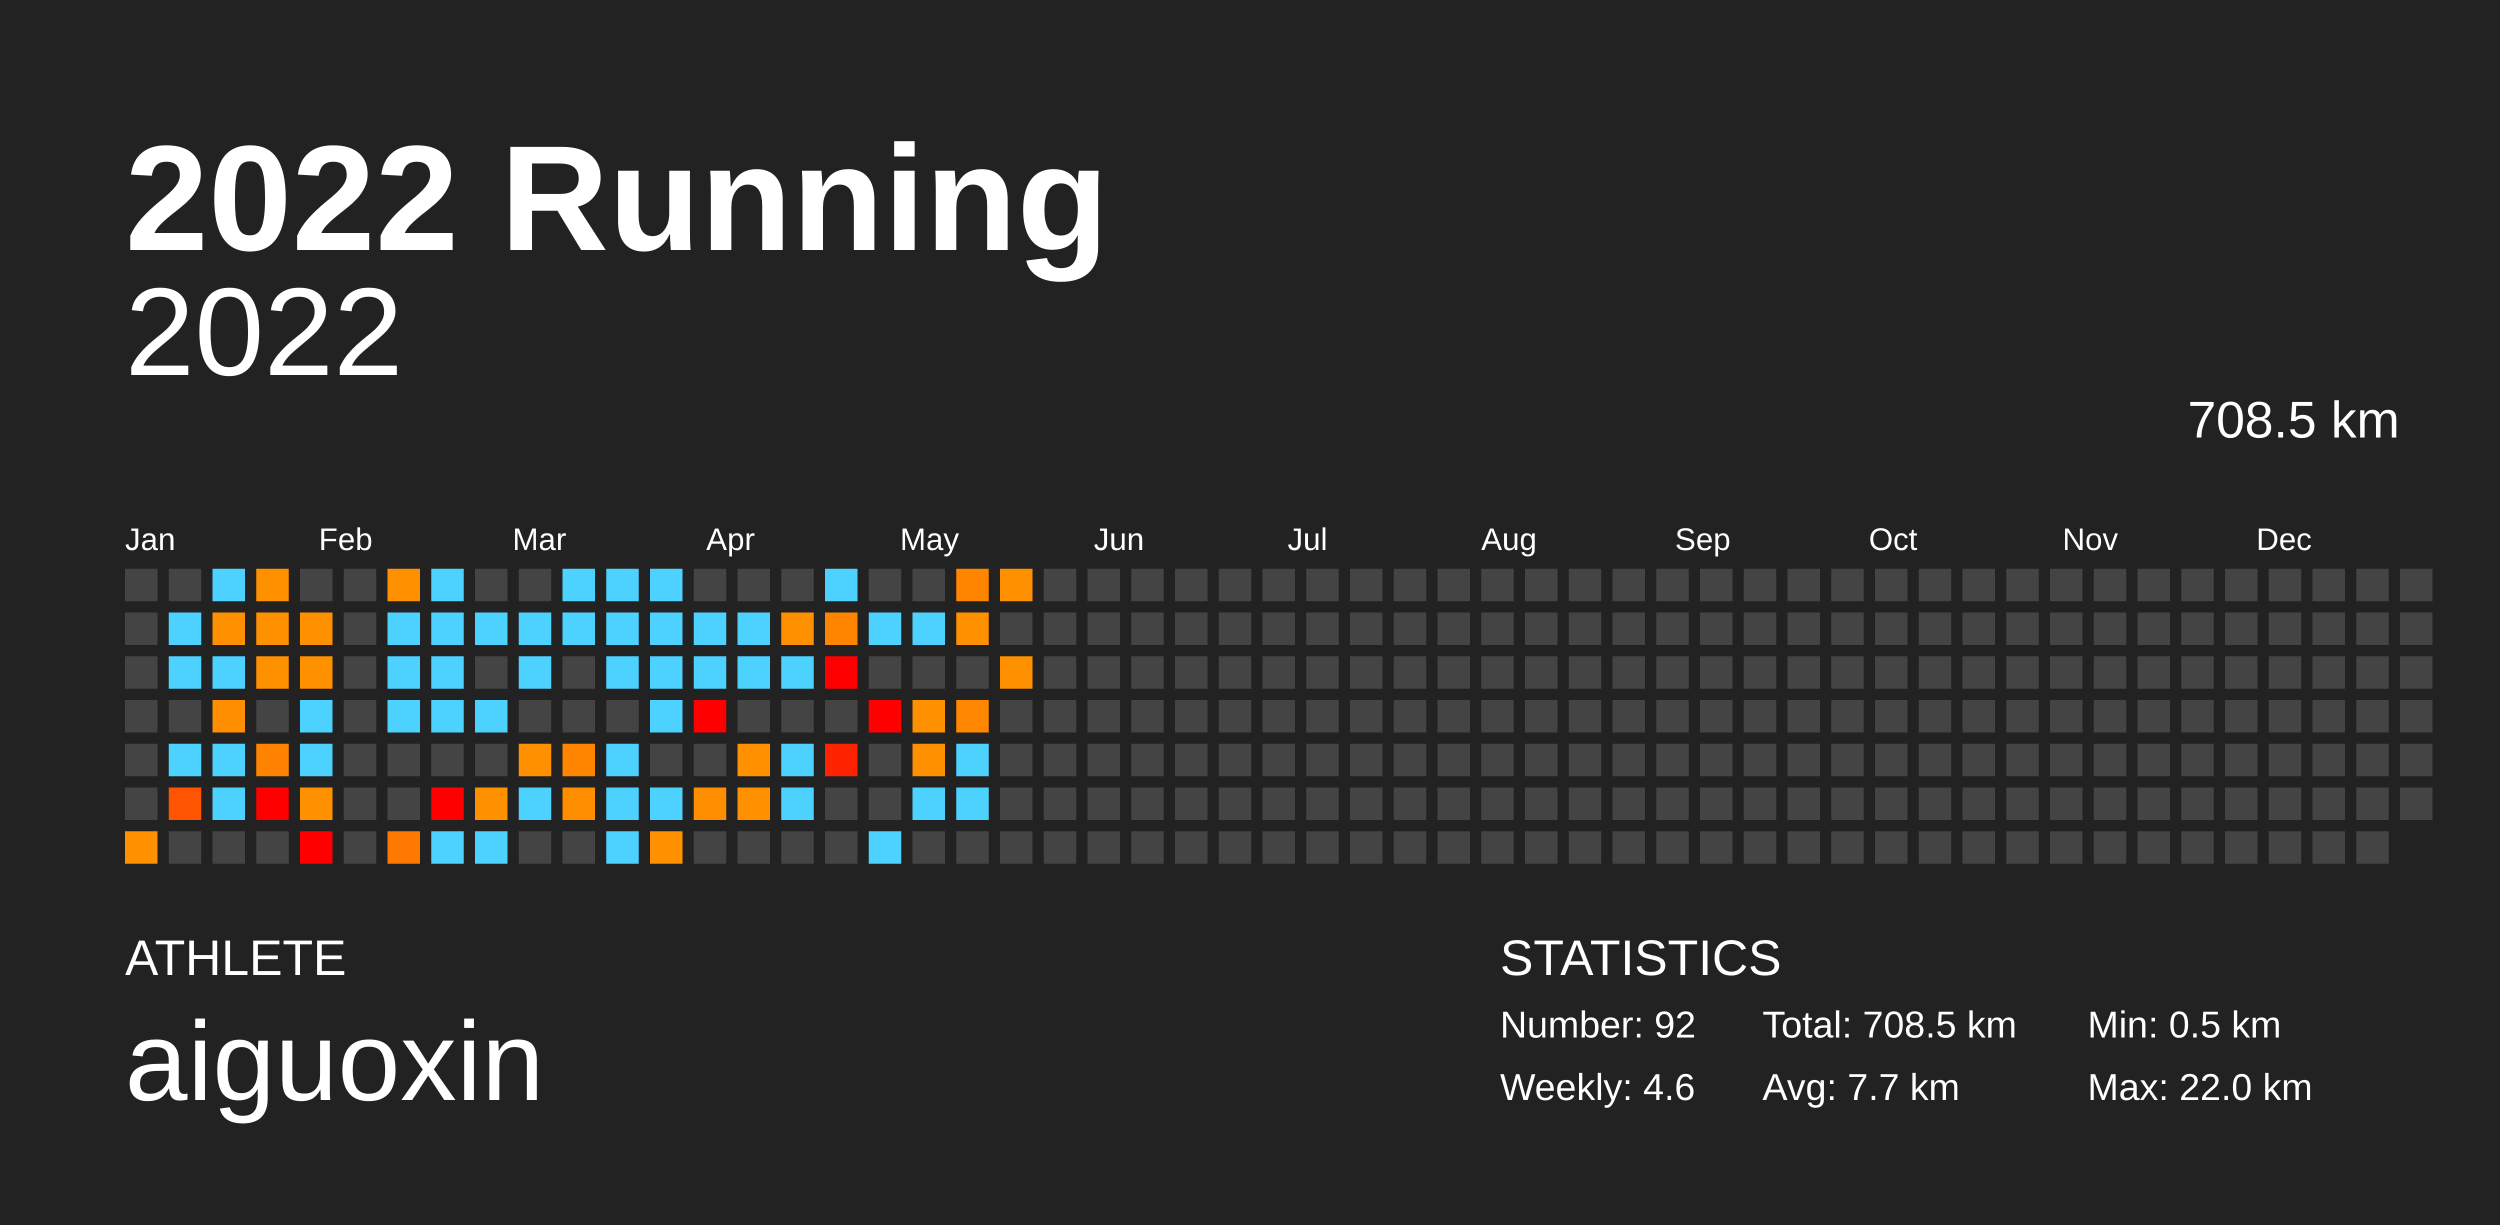
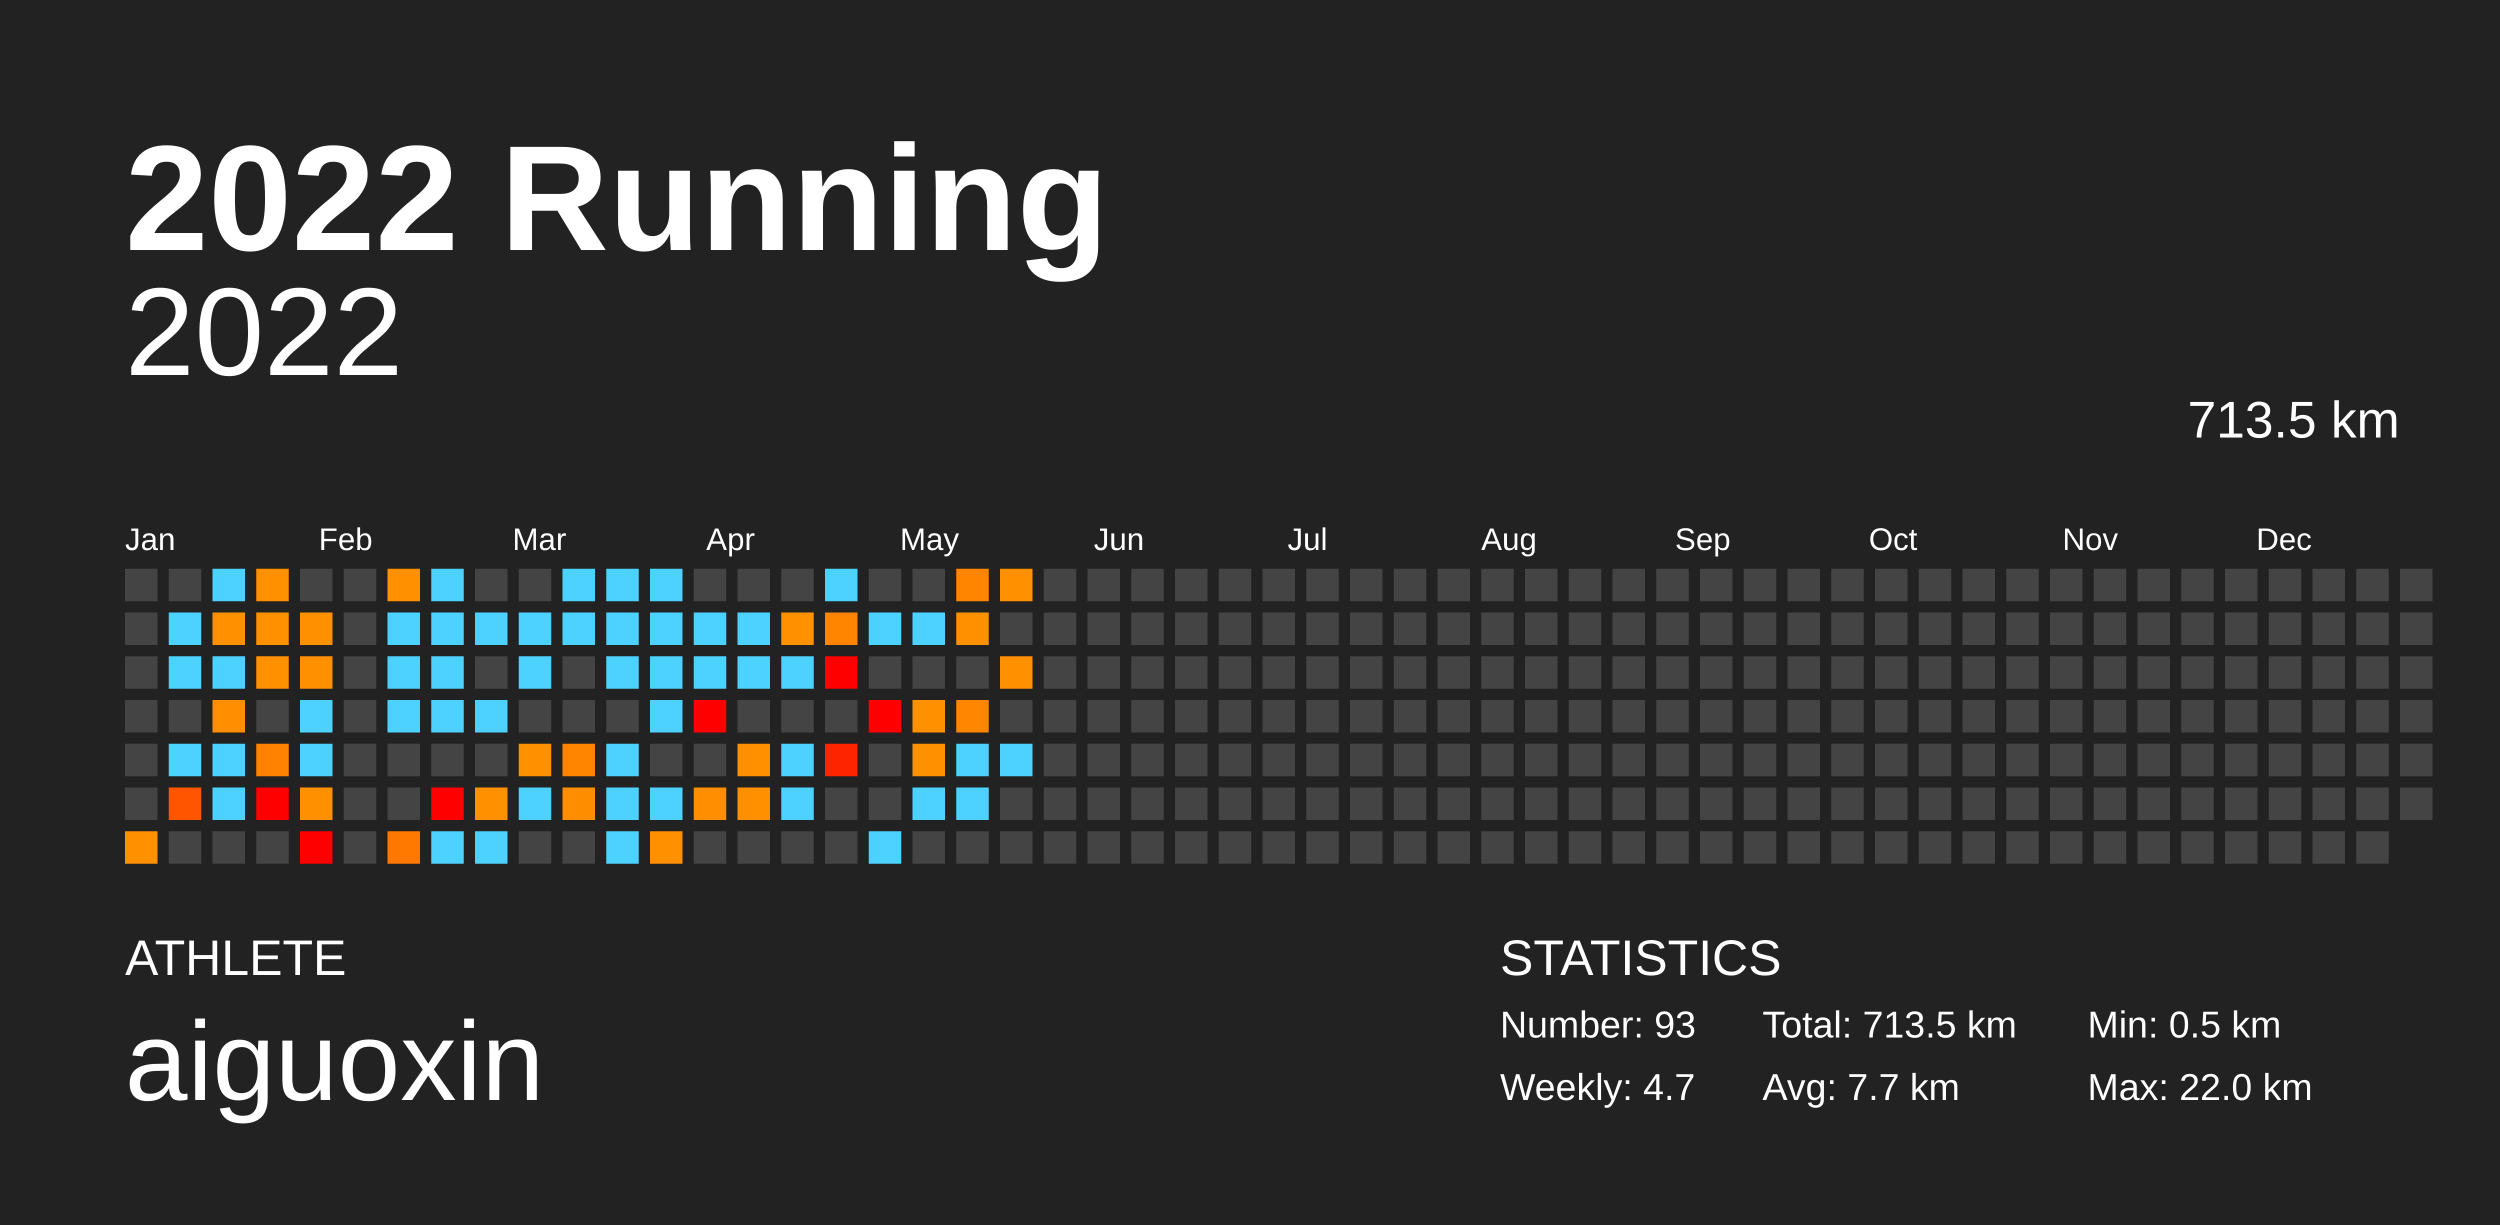
<svg xmlns="http://www.w3.org/2000/svg" baseProfile="full" height="98mm" version="1.1" viewBox="0,0,200,98" width="200mm">
  <defs />
  <rect fill="#222222" height="98" width="200" x="0" y="0" />
  <text fill="#FFFFFF" style="font-size:12px; font-family:Arial; font-weight:bold;" x="10" y="20">2022 Running</text>
  <text fill="#FFFFFF" style="font-size:4px; font-family:Arial" x="10" y="78">ATHLETE</text>
  <text fill="#FFFFFF" style="font-size:9px; font-family:Arial" x="10" y="88">aiguoxin</text>
  <text fill="#FFFFFF" style="font-size:4px; font-family:Arial" x="120" y="78">STATISTICS</text>
-   <text fill="#FFFFFF" style="font-size:3px; font-family:Arial" x="120" y="83">Number: 92</text>
-   <text fill="#FFFFFF" style="font-size:3px; font-family:Arial" x="120" y="88">Weekly: 4.6</text>
-   <text fill="#FFFFFF" style="font-size:3px; font-family:Arial" x="141" y="83">Total: 708.5 km</text>
+   <text fill="#FFFFFF" style="font-size:3px; font-family:Arial" x="120" y="83">Number: 93</text>
+   <text fill="#FFFFFF" style="font-size:3px; font-family:Arial" x="120" y="88">Weekly: 4.7</text>
+   <text fill="#FFFFFF" style="font-size:3px; font-family:Arial" x="141" y="83">Total: 713.5 km</text>
  <text fill="#FFFFFF" style="font-size:3px; font-family:Arial" x="141" y="88">Avg: 7.7 km</text>
  <text fill="#FFFFFF" style="font-size:3px; font-family:Arial" x="167" y="83">Min: 0.5 km</text>
  <text fill="#FFFFFF" style="font-size:3px; font-family:Arial" x="167" y="88">Max: 22.0 km</text>
  <text alignment-baseline="hanging" fill="#FFFFFF" style="font-size:10.0px; font-family:Arial;" x="10" y="30">2022</text>
-   <text alignment-baseline="hanging" fill="#FFFFFF" style="font-size:4.125px; font-family:Arial;" x="175" y="35">708.5 km</text>
+   <text alignment-baseline="hanging" fill="#FFFFFF" style="font-size:4.125px; font-family:Arial;" x="175" y="35">713.5 km</text>
  <text fill="#FFFFFF" style="font-size:2.5px; font-family:Arial" x="10.0" y="44">Jan</text>
  <text fill="#FFFFFF" style="font-size:2.5px; font-family:Arial" x="25.5" y="44">Feb</text>
  <text fill="#FFFFFF" style="font-size:2.5px; font-family:Arial" x="41.0" y="44">Mar</text>
  <text fill="#FFFFFF" style="font-size:2.5px; font-family:Arial" x="56.5" y="44">Apr</text>
  <text fill="#FFFFFF" style="font-size:2.5px; font-family:Arial" x="72.0" y="44">May</text>
  <text fill="#FFFFFF" style="font-size:2.5px; font-family:Arial" x="87.5" y="44">Jun</text>
  <text fill="#FFFFFF" style="font-size:2.5px; font-family:Arial" x="103.0" y="44">Jul</text>
  <text fill="#FFFFFF" style="font-size:2.5px; font-family:Arial" x="118.5" y="44">Aug</text>
  <text fill="#FFFFFF" style="font-size:2.5px; font-family:Arial" x="134.0" y="44">Sep</text>
  <text fill="#FFFFFF" style="font-size:2.5px; font-family:Arial" x="149.5" y="44">Oct</text>
  <text fill="#FFFFFF" style="font-size:2.5px; font-family:Arial" x="165.0" y="44">Nov</text>
  <text fill="#FFFFFF" style="font-size:2.5px; font-family:Arial" x="180.5" y="44">Dec</text>
  <rect fill="#444444" height="2.6" width="2.6" x="10.0" y="45.5" />
  <rect fill="#444444" height="2.6" width="2.6" x="10.0" y="49.0" />
  <rect fill="#444444" height="2.6" width="2.6" x="10.0" y="52.5" />
  <rect fill="#444444" height="2.6" width="2.6" x="10.0" y="56.0" />
  <rect fill="#444444" height="2.6" width="2.6" x="10.0" y="59.5" />
  <rect fill="#444444" height="2.6" width="2.6" x="10.0" y="63.0" />
  <rect fill="#ff9000" height="2.6" width="2.6" x="10.0" y="66.5" />
  <rect fill="#444444" height="2.6" width="2.6" x="13.5" y="45.5" />
  <rect fill="#4dd2ff" height="2.6" width="2.6" x="13.5" y="49.0" />
  <rect fill="#4dd2ff" height="2.6" width="2.6" x="13.5" y="52.5" />
  <rect fill="#444444" height="2.6" width="2.6" x="13.5" y="56.0" />
  <rect fill="#4dd2ff" height="2.6" width="2.6" x="13.5" y="59.5" />
  <rect fill="#ff5400" height="2.6" width="2.6" x="13.5" y="63.0" />
  <rect fill="#444444" height="2.6" width="2.6" x="13.5" y="66.5" />
  <rect fill="#4dd2ff" height="2.6" width="2.6" x="17.0" y="45.5" />
  <rect fill="#ff9000" height="2.6" width="2.6" x="17.0" y="49.0" />
  <rect fill="#4dd2ff" height="2.6" width="2.6" x="17.0" y="52.5" />
  <rect fill="#ff8f00" height="2.6" width="2.6" x="17.0" y="56.0" />
  <rect fill="#4dd2ff" height="2.6" width="2.6" x="17.0" y="59.5" />
  <rect fill="#4dd2ff" height="2.6" width="2.6" x="17.0" y="63.0" />
  <rect fill="#444444" height="2.6" width="2.6" x="17.0" y="66.5" />
  <rect fill="#ff9000" height="2.6" width="2.6" x="20.5" y="45.5" />
  <rect fill="#ff9000" height="2.6" width="2.6" x="20.5" y="49.0" />
  <rect fill="#ff9000" height="2.6" width="2.6" x="20.5" y="52.5" />
  <rect fill="#444444" height="2.6" width="2.6" x="20.5" y="56.0" />
  <rect fill="#ff8300" height="2.6" width="2.6" x="20.5" y="59.5" />
  <rect fill="red" height="2.6" width="2.6" x="20.5" y="63.0" />
  <rect fill="#444444" height="2.6" width="2.6" x="20.5" y="66.5" />
  <rect fill="#444444" height="2.6" width="2.6" x="24.0" y="45.5" />
  <rect fill="#ff9000" height="2.6" width="2.6" x="24.0" y="49.0" />
  <rect fill="#ff9000" height="2.6" width="2.6" x="24.0" y="52.5" />
  <rect fill="#4dd2ff" height="2.6" width="2.6" x="24.0" y="56.0" />
  <rect fill="#4dd2ff" height="2.6" width="2.6" x="24.0" y="59.5" />
  <rect fill="#ff9000" height="2.6" width="2.6" x="24.0" y="63.0" />
  <rect fill="red" height="2.6" width="2.6" x="24.0" y="66.5" />
  <rect fill="#444444" height="2.6" width="2.6" x="27.5" y="45.5" />
  <rect fill="#444444" height="2.6" width="2.6" x="27.5" y="49.0" />
  <rect fill="#444444" height="2.6" width="2.6" x="27.5" y="52.5" />
  <rect fill="#444444" height="2.6" width="2.6" x="27.5" y="56.0" />
  <rect fill="#444444" height="2.6" width="2.6" x="27.5" y="59.5" />
  <rect fill="#444444" height="2.6" width="2.6" x="27.5" y="63.0" />
  <rect fill="#444444" height="2.6" width="2.6" x="27.5" y="66.5" />
  <rect fill="#ff9000" height="2.6" width="2.6" x="31.0" y="45.5" />
  <rect fill="#4dd2ff" height="2.6" width="2.6" x="31.0" y="49.0" />
  <rect fill="#4dd2ff" height="2.6" width="2.6" x="31.0" y="52.5" />
  <rect fill="#4dd2ff" height="2.6" width="2.6" x="31.0" y="56.0" />
  <rect fill="#444444" height="2.6" width="2.6" x="31.0" y="59.5" />
  <rect fill="#444444" height="2.6" width="2.6" x="31.0" y="63.0" />
  <rect fill="#ff7800" height="2.6" width="2.6" x="31.0" y="66.5" />
  <rect fill="#4dd2ff" height="2.6" width="2.6" x="34.5" y="45.5" />
  <rect fill="#4dd2ff" height="2.6" width="2.6" x="34.5" y="49.0" />
  <rect fill="#4dd2ff" height="2.6" width="2.6" x="34.5" y="52.5" />
  <rect fill="#4dd2ff" height="2.6" width="2.6" x="34.5" y="56.0" />
  <rect fill="#444444" height="2.6" width="2.6" x="34.5" y="59.5" />
  <rect fill="red" height="2.6" width="2.6" x="34.5" y="63.0" />
  <rect fill="#4dd2ff" height="2.6" width="2.6" x="34.5" y="66.5" />
  <rect fill="#444444" height="2.6" width="2.6" x="38.0" y="45.5" />
  <rect fill="#4dd2ff" height="2.6" width="2.6" x="38.0" y="49.0" />
  <rect fill="#444444" height="2.6" width="2.6" x="38.0" y="52.5" />
  <rect fill="#4dd2ff" height="2.6" width="2.6" x="38.0" y="56.0" />
  <rect fill="#444444" height="2.6" width="2.6" x="38.0" y="59.5" />
  <rect fill="#ff9000" height="2.6" width="2.6" x="38.0" y="63.0" />
  <rect fill="#4dd2ff" height="2.6" width="2.6" x="38.0" y="66.5" />
  <rect fill="#444444" height="2.6" width="2.6" x="41.5" y="45.5" />
  <rect fill="#4dd2ff" height="2.6" width="2.6" x="41.5" y="49.0" />
  <rect fill="#4dd2ff" height="2.6" width="2.6" x="41.5" y="52.5" />
  <rect fill="#444444" height="2.6" width="2.6" x="41.5" y="56.0" />
  <rect fill="#ff9000" height="2.6" width="2.6" x="41.5" y="59.5" />
  <rect fill="#4dd2ff" height="2.6" width="2.6" x="41.5" y="63.0" />
  <rect fill="#444444" height="2.6" width="2.6" x="41.5" y="66.5" />
  <rect fill="#4dd2ff" height="2.6" width="2.6" x="45.0" y="45.5" />
  <rect fill="#4dd2ff" height="2.6" width="2.6" x="45.0" y="49.0" />
  <rect fill="#444444" height="2.6" width="2.6" x="45.0" y="52.5" />
  <rect fill="#444444" height="2.6" width="2.6" x="45.0" y="56.0" />
  <rect fill="#ff8400" height="2.6" width="2.6" x="45.0" y="59.5" />
  <rect fill="#ff8d00" height="2.6" width="2.6" x="45.0" y="63.0" />
  <rect fill="#444444" height="2.6" width="2.6" x="45.0" y="66.5" />
  <rect fill="#4dd2ff" height="2.6" width="2.6" x="48.5" y="45.5" />
  <rect fill="#4dd2ff" height="2.6" width="2.6" x="48.5" y="49.0" />
  <rect fill="#4dd2ff" height="2.6" width="2.6" x="48.5" y="52.5" />
  <rect fill="#444444" height="2.6" width="2.6" x="48.5" y="56.0" />
  <rect fill="#4dd2ff" height="2.6" width="2.6" x="48.5" y="59.5" />
  <rect fill="#4dd2ff" height="2.6" width="2.6" x="48.5" y="63.0" />
  <rect fill="#4dd2ff" height="2.6" width="2.6" x="48.5" y="66.5" />
  <rect fill="#4dd2ff" height="2.6" width="2.6" x="52.0" y="45.5" />
  <rect fill="#4dd2ff" height="2.6" width="2.6" x="52.0" y="49.0" />
  <rect fill="#4dd2ff" height="2.6" width="2.6" x="52.0" y="52.5" />
  <rect fill="#4dd2ff" height="2.6" width="2.6" x="52.0" y="56.0" />
  <rect fill="#444444" height="2.6" width="2.6" x="52.0" y="59.5" />
  <rect fill="#4dd2ff" height="2.6" width="2.6" x="52.0" y="63.0" />
  <rect fill="#ff9000" height="2.6" width="2.6" x="52.0" y="66.5" />
  <rect fill="#444444" height="2.6" width="2.6" x="55.5" y="45.5" />
  <rect fill="#4dd2ff" height="2.6" width="2.6" x="55.5" y="49.0" />
  <rect fill="#4dd2ff" height="2.6" width="2.6" x="55.5" y="52.5" />
  <rect fill="red" height="2.6" width="2.6" x="55.5" y="56.0" />
  <rect fill="#444444" height="2.6" width="2.6" x="55.5" y="59.5" />
  <rect fill="#ff8e00" height="2.6" width="2.6" x="55.5" y="63.0" />
  <rect fill="#444444" height="2.6" width="2.6" x="55.5" y="66.5" />
  <rect fill="#444444" height="2.6" width="2.6" x="59.0" y="45.5" />
  <rect fill="#4dd2ff" height="2.6" width="2.6" x="59.0" y="49.0" />
  <rect fill="#4dd2ff" height="2.6" width="2.6" x="59.0" y="52.5" />
  <rect fill="#444444" height="2.6" width="2.6" x="59.0" y="56.0" />
  <rect fill="#ff9000" height="2.6" width="2.6" x="59.0" y="59.5" />
  <rect fill="#ff9000" height="2.6" width="2.6" x="59.0" y="63.0" />
  <rect fill="#444444" height="2.6" width="2.6" x="59.0" y="66.5" />
  <rect fill="#444444" height="2.6" width="2.6" x="62.5" y="45.5" />
  <rect fill="#ff9000" height="2.6" width="2.6" x="62.5" y="49.0" />
  <rect fill="#4dd2ff" height="2.6" width="2.6" x="62.5" y="52.5" />
  <rect fill="#444444" height="2.6" width="2.6" x="62.5" y="56.0" />
  <rect fill="#4dd2ff" height="2.6" width="2.6" x="62.5" y="59.5" />
  <rect fill="#4dd2ff" height="2.6" width="2.6" x="62.5" y="63.0" />
  <rect fill="#444444" height="2.6" width="2.6" x="62.5" y="66.5" />
  <rect fill="#4dd2ff" height="2.6" width="2.6" x="66.0" y="45.5" />
  <rect fill="#ff8400" height="2.6" width="2.6" x="66.0" y="49.0" />
  <rect fill="red" height="2.6" width="2.6" x="66.0" y="52.5" />
  <rect fill="#444444" height="2.6" width="2.6" x="66.0" y="56.0" />
  <rect fill="#ff2400" height="2.6" width="2.6" x="66.0" y="59.5" />
  <rect fill="#444444" height="2.6" width="2.6" x="66.0" y="63.0" />
  <rect fill="#444444" height="2.6" width="2.6" x="66.0" y="66.5" />
  <rect fill="#444444" height="2.6" width="2.6" x="69.5" y="45.5" />
  <rect fill="#4dd2ff" height="2.6" width="2.6" x="69.5" y="49.0" />
  <rect fill="#444444" height="2.6" width="2.6" x="69.5" y="52.5" />
  <rect fill="red" height="2.6" width="2.6" x="69.5" y="56.0" />
  <rect fill="#444444" height="2.6" width="2.6" x="69.5" y="59.5" />
  <rect fill="#444444" height="2.6" width="2.6" x="69.5" y="63.0" />
  <rect fill="#4dd2ff" height="2.6" width="2.6" x="69.5" y="66.5" />
  <rect fill="#444444" height="2.6" width="2.6" x="73.0" y="45.5" />
  <rect fill="#4dd2ff" height="2.6" width="2.6" x="73.0" y="49.0" />
  <rect fill="#444444" height="2.6" width="2.6" x="73.0" y="52.5" />
  <rect fill="#ff9000" height="2.6" width="2.6" x="73.0" y="56.0" />
  <rect fill="#ff9000" height="2.6" width="2.6" x="73.0" y="59.5" />
  <rect fill="#4dd2ff" height="2.6" width="2.6" x="73.0" y="63.0" />
  <rect fill="#444444" height="2.6" width="2.6" x="73.0" y="66.5" />
  <rect fill="#ff8400" height="2.6" width="2.6" x="76.5" y="45.5" />
  <rect fill="#ff9000" height="2.6" width="2.6" x="76.5" y="49.0" />
  <rect fill="#444444" height="2.6" width="2.6" x="76.5" y="52.5" />
  <rect fill="#ff8600" height="2.6" width="2.6" x="76.5" y="56.0" />
  <rect fill="#4dd2ff" height="2.6" width="2.6" x="76.5" y="59.5" />
  <rect fill="#4dd2ff" height="2.6" width="2.6" x="76.5" y="63.0" />
  <rect fill="#444444" height="2.6" width="2.6" x="76.5" y="66.5" />
  <rect fill="#ff9000" height="2.6" width="2.6" x="80.0" y="45.5" />
  <rect fill="#444444" height="2.6" width="2.6" x="80.0" y="49.0" />
  <rect fill="#ff9000" height="2.6" width="2.6" x="80.0" y="52.5" />
  <rect fill="#444444" height="2.6" width="2.6" x="80.0" y="56.0" />
-   <rect fill="#444444" height="2.6" width="2.6" x="80.0" y="59.5" />
+   <rect fill="#4dd2ff" height="2.6" width="2.6" x="80.0" y="59.5" />
  <rect fill="#444444" height="2.6" width="2.6" x="80.0" y="63.0" />
  <rect fill="#444444" height="2.6" width="2.6" x="80.0" y="66.5" />
  <rect fill="#444444" height="2.6" width="2.6" x="83.5" y="45.5" />
  <rect fill="#444444" height="2.6" width="2.6" x="83.5" y="49.0" />
  <rect fill="#444444" height="2.6" width="2.6" x="83.5" y="52.5" />
  <rect fill="#444444" height="2.6" width="2.6" x="83.5" y="56.0" />
  <rect fill="#444444" height="2.6" width="2.6" x="83.5" y="59.5" />
  <rect fill="#444444" height="2.6" width="2.6" x="83.5" y="63.0" />
  <rect fill="#444444" height="2.6" width="2.6" x="83.5" y="66.5" />
  <rect fill="#444444" height="2.6" width="2.6" x="87.0" y="45.5" />
  <rect fill="#444444" height="2.6" width="2.6" x="87.0" y="49.0" />
  <rect fill="#444444" height="2.6" width="2.6" x="87.0" y="52.5" />
  <rect fill="#444444" height="2.6" width="2.6" x="87.0" y="56.0" />
  <rect fill="#444444" height="2.6" width="2.6" x="87.0" y="59.5" />
  <rect fill="#444444" height="2.6" width="2.6" x="87.0" y="63.0" />
  <rect fill="#444444" height="2.6" width="2.6" x="87.0" y="66.5" />
  <rect fill="#444444" height="2.6" width="2.6" x="90.5" y="45.5" />
  <rect fill="#444444" height="2.6" width="2.6" x="90.5" y="49.0" />
  <rect fill="#444444" height="2.6" width="2.6" x="90.5" y="52.5" />
  <rect fill="#444444" height="2.6" width="2.6" x="90.5" y="56.0" />
  <rect fill="#444444" height="2.6" width="2.6" x="90.5" y="59.5" />
  <rect fill="#444444" height="2.6" width="2.6" x="90.5" y="63.0" />
  <rect fill="#444444" height="2.6" width="2.6" x="90.5" y="66.5" />
  <rect fill="#444444" height="2.6" width="2.6" x="94.0" y="45.5" />
  <rect fill="#444444" height="2.6" width="2.6" x="94.0" y="49.0" />
  <rect fill="#444444" height="2.6" width="2.6" x="94.0" y="52.5" />
  <rect fill="#444444" height="2.6" width="2.6" x="94.0" y="56.0" />
  <rect fill="#444444" height="2.6" width="2.6" x="94.0" y="59.5" />
  <rect fill="#444444" height="2.6" width="2.6" x="94.0" y="63.0" />
  <rect fill="#444444" height="2.6" width="2.6" x="94.0" y="66.5" />
  <rect fill="#444444" height="2.6" width="2.6" x="97.5" y="45.5" />
  <rect fill="#444444" height="2.6" width="2.6" x="97.5" y="49.0" />
  <rect fill="#444444" height="2.6" width="2.6" x="97.5" y="52.5" />
  <rect fill="#444444" height="2.6" width="2.6" x="97.5" y="56.0" />
  <rect fill="#444444" height="2.6" width="2.6" x="97.5" y="59.5" />
  <rect fill="#444444" height="2.6" width="2.6" x="97.5" y="63.0" />
  <rect fill="#444444" height="2.6" width="2.6" x="97.5" y="66.5" />
  <rect fill="#444444" height="2.6" width="2.6" x="101.0" y="45.5" />
  <rect fill="#444444" height="2.6" width="2.6" x="101.0" y="49.0" />
  <rect fill="#444444" height="2.6" width="2.6" x="101.0" y="52.5" />
  <rect fill="#444444" height="2.6" width="2.6" x="101.0" y="56.0" />
  <rect fill="#444444" height="2.6" width="2.6" x="101.0" y="59.5" />
  <rect fill="#444444" height="2.6" width="2.6" x="101.0" y="63.0" />
  <rect fill="#444444" height="2.6" width="2.6" x="101.0" y="66.5" />
  <rect fill="#444444" height="2.6" width="2.6" x="104.5" y="45.5" />
  <rect fill="#444444" height="2.6" width="2.6" x="104.5" y="49.0" />
  <rect fill="#444444" height="2.6" width="2.6" x="104.5" y="52.5" />
  <rect fill="#444444" height="2.6" width="2.6" x="104.5" y="56.0" />
  <rect fill="#444444" height="2.6" width="2.6" x="104.5" y="59.5" />
  <rect fill="#444444" height="2.6" width="2.6" x="104.5" y="63.0" />
  <rect fill="#444444" height="2.6" width="2.6" x="104.5" y="66.5" />
  <rect fill="#444444" height="2.6" width="2.6" x="108.0" y="45.5" />
  <rect fill="#444444" height="2.6" width="2.6" x="108.0" y="49.0" />
  <rect fill="#444444" height="2.6" width="2.6" x="108.0" y="52.5" />
  <rect fill="#444444" height="2.6" width="2.6" x="108.0" y="56.0" />
  <rect fill="#444444" height="2.6" width="2.6" x="108.0" y="59.5" />
  <rect fill="#444444" height="2.6" width="2.6" x="108.0" y="63.0" />
  <rect fill="#444444" height="2.6" width="2.6" x="108.0" y="66.5" />
  <rect fill="#444444" height="2.6" width="2.6" x="111.5" y="45.5" />
  <rect fill="#444444" height="2.6" width="2.6" x="111.5" y="49.0" />
  <rect fill="#444444" height="2.6" width="2.6" x="111.5" y="52.5" />
  <rect fill="#444444" height="2.6" width="2.6" x="111.5" y="56.0" />
  <rect fill="#444444" height="2.6" width="2.6" x="111.5" y="59.5" />
  <rect fill="#444444" height="2.6" width="2.6" x="111.5" y="63.0" />
  <rect fill="#444444" height="2.6" width="2.6" x="111.5" y="66.5" />
  <rect fill="#444444" height="2.6" width="2.6" x="115.0" y="45.5" />
  <rect fill="#444444" height="2.6" width="2.6" x="115.0" y="49.0" />
  <rect fill="#444444" height="2.6" width="2.6" x="115.0" y="52.5" />
  <rect fill="#444444" height="2.6" width="2.6" x="115.0" y="56.0" />
  <rect fill="#444444" height="2.6" width="2.6" x="115.0" y="59.5" />
  <rect fill="#444444" height="2.6" width="2.6" x="115.0" y="63.0" />
  <rect fill="#444444" height="2.6" width="2.6" x="115.0" y="66.5" />
  <rect fill="#444444" height="2.6" width="2.6" x="118.5" y="45.5" />
  <rect fill="#444444" height="2.6" width="2.6" x="118.5" y="49.0" />
  <rect fill="#444444" height="2.6" width="2.6" x="118.5" y="52.5" />
  <rect fill="#444444" height="2.6" width="2.6" x="118.5" y="56.0" />
  <rect fill="#444444" height="2.6" width="2.6" x="118.5" y="59.5" />
  <rect fill="#444444" height="2.6" width="2.6" x="118.5" y="63.0" />
  <rect fill="#444444" height="2.6" width="2.6" x="118.5" y="66.5" />
  <rect fill="#444444" height="2.6" width="2.6" x="122.0" y="45.5" />
  <rect fill="#444444" height="2.6" width="2.6" x="122.0" y="49.0" />
  <rect fill="#444444" height="2.6" width="2.6" x="122.0" y="52.5" />
  <rect fill="#444444" height="2.6" width="2.6" x="122.0" y="56.0" />
  <rect fill="#444444" height="2.6" width="2.6" x="122.0" y="59.5" />
  <rect fill="#444444" height="2.6" width="2.6" x="122.0" y="63.0" />
  <rect fill="#444444" height="2.6" width="2.6" x="122.0" y="66.5" />
  <rect fill="#444444" height="2.6" width="2.6" x="125.5" y="45.5" />
  <rect fill="#444444" height="2.6" width="2.6" x="125.5" y="49.0" />
  <rect fill="#444444" height="2.6" width="2.6" x="125.5" y="52.5" />
  <rect fill="#444444" height="2.6" width="2.6" x="125.5" y="56.0" />
  <rect fill="#444444" height="2.6" width="2.6" x="125.5" y="59.5" />
  <rect fill="#444444" height="2.6" width="2.6" x="125.5" y="63.0" />
  <rect fill="#444444" height="2.6" width="2.6" x="125.5" y="66.5" />
  <rect fill="#444444" height="2.6" width="2.6" x="129.0" y="45.5" />
  <rect fill="#444444" height="2.6" width="2.6" x="129.0" y="49.0" />
  <rect fill="#444444" height="2.6" width="2.6" x="129.0" y="52.5" />
  <rect fill="#444444" height="2.6" width="2.6" x="129.0" y="56.0" />
  <rect fill="#444444" height="2.6" width="2.6" x="129.0" y="59.5" />
  <rect fill="#444444" height="2.6" width="2.6" x="129.0" y="63.0" />
  <rect fill="#444444" height="2.6" width="2.6" x="129.0" y="66.5" />
  <rect fill="#444444" height="2.6" width="2.6" x="132.5" y="45.5" />
  <rect fill="#444444" height="2.6" width="2.6" x="132.5" y="49.0" />
  <rect fill="#444444" height="2.6" width="2.6" x="132.5" y="52.5" />
  <rect fill="#444444" height="2.6" width="2.6" x="132.5" y="56.0" />
  <rect fill="#444444" height="2.6" width="2.6" x="132.5" y="59.5" />
  <rect fill="#444444" height="2.6" width="2.6" x="132.5" y="63.0" />
  <rect fill="#444444" height="2.6" width="2.6" x="132.5" y="66.5" />
  <rect fill="#444444" height="2.6" width="2.6" x="136.0" y="45.5" />
  <rect fill="#444444" height="2.6" width="2.6" x="136.0" y="49.0" />
  <rect fill="#444444" height="2.6" width="2.6" x="136.0" y="52.5" />
  <rect fill="#444444" height="2.6" width="2.6" x="136.0" y="56.0" />
  <rect fill="#444444" height="2.6" width="2.6" x="136.0" y="59.5" />
  <rect fill="#444444" height="2.6" width="2.6" x="136.0" y="63.0" />
  <rect fill="#444444" height="2.6" width="2.6" x="136.0" y="66.5" />
  <rect fill="#444444" height="2.6" width="2.6" x="139.5" y="45.5" />
  <rect fill="#444444" height="2.6" width="2.6" x="139.5" y="49.0" />
  <rect fill="#444444" height="2.6" width="2.6" x="139.5" y="52.5" />
  <rect fill="#444444" height="2.6" width="2.6" x="139.5" y="56.0" />
  <rect fill="#444444" height="2.6" width="2.6" x="139.5" y="59.5" />
  <rect fill="#444444" height="2.6" width="2.6" x="139.5" y="63.0" />
  <rect fill="#444444" height="2.6" width="2.6" x="139.5" y="66.5" />
  <rect fill="#444444" height="2.6" width="2.6" x="143.0" y="45.5" />
  <rect fill="#444444" height="2.6" width="2.6" x="143.0" y="49.0" />
  <rect fill="#444444" height="2.6" width="2.6" x="143.0" y="52.5" />
  <rect fill="#444444" height="2.6" width="2.6" x="143.0" y="56.0" />
  <rect fill="#444444" height="2.6" width="2.6" x="143.0" y="59.5" />
  <rect fill="#444444" height="2.6" width="2.6" x="143.0" y="63.0" />
  <rect fill="#444444" height="2.6" width="2.6" x="143.0" y="66.5" />
  <rect fill="#444444" height="2.6" width="2.6" x="146.5" y="45.5" />
  <rect fill="#444444" height="2.6" width="2.6" x="146.5" y="49.0" />
  <rect fill="#444444" height="2.6" width="2.6" x="146.5" y="52.5" />
  <rect fill="#444444" height="2.6" width="2.6" x="146.5" y="56.0" />
  <rect fill="#444444" height="2.6" width="2.6" x="146.5" y="59.5" />
  <rect fill="#444444" height="2.6" width="2.6" x="146.5" y="63.0" />
  <rect fill="#444444" height="2.6" width="2.6" x="146.5" y="66.5" />
  <rect fill="#444444" height="2.6" width="2.6" x="150.0" y="45.5" />
  <rect fill="#444444" height="2.6" width="2.6" x="150.0" y="49.0" />
  <rect fill="#444444" height="2.6" width="2.6" x="150.0" y="52.5" />
  <rect fill="#444444" height="2.6" width="2.6" x="150.0" y="56.0" />
  <rect fill="#444444" height="2.6" width="2.6" x="150.0" y="59.5" />
  <rect fill="#444444" height="2.6" width="2.6" x="150.0" y="63.0" />
  <rect fill="#444444" height="2.6" width="2.6" x="150.0" y="66.5" />
  <rect fill="#444444" height="2.6" width="2.6" x="153.5" y="45.5" />
  <rect fill="#444444" height="2.6" width="2.6" x="153.5" y="49.0" />
  <rect fill="#444444" height="2.6" width="2.6" x="153.5" y="52.5" />
  <rect fill="#444444" height="2.6" width="2.6" x="153.5" y="56.0" />
  <rect fill="#444444" height="2.6" width="2.6" x="153.5" y="59.5" />
  <rect fill="#444444" height="2.6" width="2.6" x="153.5" y="63.0" />
  <rect fill="#444444" height="2.6" width="2.6" x="153.5" y="66.5" />
  <rect fill="#444444" height="2.6" width="2.6" x="157.0" y="45.5" />
  <rect fill="#444444" height="2.6" width="2.6" x="157.0" y="49.0" />
  <rect fill="#444444" height="2.6" width="2.6" x="157.0" y="52.5" />
  <rect fill="#444444" height="2.6" width="2.6" x="157.0" y="56.0" />
  <rect fill="#444444" height="2.6" width="2.6" x="157.0" y="59.5" />
  <rect fill="#444444" height="2.6" width="2.6" x="157.0" y="63.0" />
  <rect fill="#444444" height="2.6" width="2.6" x="157.0" y="66.5" />
  <rect fill="#444444" height="2.6" width="2.6" x="160.5" y="45.5" />
  <rect fill="#444444" height="2.6" width="2.6" x="160.5" y="49.0" />
  <rect fill="#444444" height="2.6" width="2.6" x="160.5" y="52.5" />
  <rect fill="#444444" height="2.6" width="2.6" x="160.5" y="56.0" />
  <rect fill="#444444" height="2.6" width="2.6" x="160.5" y="59.5" />
  <rect fill="#444444" height="2.6" width="2.6" x="160.5" y="63.0" />
  <rect fill="#444444" height="2.6" width="2.6" x="160.5" y="66.5" />
  <rect fill="#444444" height="2.6" width="2.6" x="164.0" y="45.5" />
  <rect fill="#444444" height="2.6" width="2.6" x="164.0" y="49.0" />
  <rect fill="#444444" height="2.6" width="2.6" x="164.0" y="52.5" />
  <rect fill="#444444" height="2.6" width="2.6" x="164.0" y="56.0" />
  <rect fill="#444444" height="2.6" width="2.6" x="164.0" y="59.5" />
  <rect fill="#444444" height="2.6" width="2.6" x="164.0" y="63.0" />
  <rect fill="#444444" height="2.6" width="2.6" x="164.0" y="66.5" />
  <rect fill="#444444" height="2.6" width="2.6" x="167.5" y="45.5" />
  <rect fill="#444444" height="2.6" width="2.6" x="167.5" y="49.0" />
  <rect fill="#444444" height="2.6" width="2.6" x="167.5" y="52.5" />
  <rect fill="#444444" height="2.6" width="2.6" x="167.5" y="56.0" />
  <rect fill="#444444" height="2.6" width="2.6" x="167.5" y="59.5" />
  <rect fill="#444444" height="2.6" width="2.6" x="167.5" y="63.0" />
  <rect fill="#444444" height="2.6" width="2.6" x="167.5" y="66.5" />
  <rect fill="#444444" height="2.6" width="2.6" x="171.0" y="45.5" />
  <rect fill="#444444" height="2.6" width="2.6" x="171.0" y="49.0" />
  <rect fill="#444444" height="2.6" width="2.6" x="171.0" y="52.5" />
  <rect fill="#444444" height="2.6" width="2.6" x="171.0" y="56.0" />
  <rect fill="#444444" height="2.6" width="2.6" x="171.0" y="59.5" />
  <rect fill="#444444" height="2.6" width="2.6" x="171.0" y="63.0" />
  <rect fill="#444444" height="2.6" width="2.6" x="171.0" y="66.5" />
  <rect fill="#444444" height="2.6" width="2.6" x="174.5" y="45.5" />
  <rect fill="#444444" height="2.6" width="2.6" x="174.5" y="49.0" />
  <rect fill="#444444" height="2.6" width="2.6" x="174.5" y="52.5" />
  <rect fill="#444444" height="2.6" width="2.6" x="174.5" y="56.0" />
  <rect fill="#444444" height="2.6" width="2.6" x="174.5" y="59.5" />
  <rect fill="#444444" height="2.6" width="2.6" x="174.5" y="63.0" />
  <rect fill="#444444" height="2.6" width="2.6" x="174.5" y="66.5" />
  <rect fill="#444444" height="2.6" width="2.6" x="178.0" y="45.5" />
  <rect fill="#444444" height="2.6" width="2.6" x="178.0" y="49.0" />
  <rect fill="#444444" height="2.6" width="2.6" x="178.0" y="52.5" />
  <rect fill="#444444" height="2.6" width="2.6" x="178.0" y="56.0" />
  <rect fill="#444444" height="2.6" width="2.6" x="178.0" y="59.5" />
  <rect fill="#444444" height="2.6" width="2.6" x="178.0" y="63.0" />
  <rect fill="#444444" height="2.6" width="2.6" x="178.0" y="66.5" />
  <rect fill="#444444" height="2.6" width="2.6" x="181.5" y="45.5" />
  <rect fill="#444444" height="2.6" width="2.6" x="181.5" y="49.0" />
  <rect fill="#444444" height="2.6" width="2.6" x="181.5" y="52.5" />
  <rect fill="#444444" height="2.6" width="2.6" x="181.5" y="56.0" />
  <rect fill="#444444" height="2.6" width="2.6" x="181.5" y="59.5" />
  <rect fill="#444444" height="2.6" width="2.6" x="181.5" y="63.0" />
  <rect fill="#444444" height="2.6" width="2.6" x="181.5" y="66.5" />
  <rect fill="#444444" height="2.6" width="2.6" x="185.0" y="45.5" />
  <rect fill="#444444" height="2.6" width="2.6" x="185.0" y="49.0" />
  <rect fill="#444444" height="2.6" width="2.6" x="185.0" y="52.5" />
  <rect fill="#444444" height="2.6" width="2.6" x="185.0" y="56.0" />
  <rect fill="#444444" height="2.6" width="2.6" x="185.0" y="59.5" />
  <rect fill="#444444" height="2.6" width="2.6" x="185.0" y="63.0" />
  <rect fill="#444444" height="2.6" width="2.6" x="185.0" y="66.5" />
  <rect fill="#444444" height="2.6" width="2.6" x="188.5" y="45.5" />
  <rect fill="#444444" height="2.6" width="2.6" x="188.5" y="49.0" />
  <rect fill="#444444" height="2.6" width="2.6" x="188.5" y="52.5" />
  <rect fill="#444444" height="2.6" width="2.6" x="188.5" y="56.0" />
  <rect fill="#444444" height="2.6" width="2.6" x="188.5" y="59.5" />
  <rect fill="#444444" height="2.6" width="2.6" x="188.5" y="63.0" />
  <rect fill="#444444" height="2.6" width="2.6" x="188.5" y="66.5" />
  <rect fill="#444444" height="2.6" width="2.6" x="192.0" y="45.5" />
  <rect fill="#444444" height="2.6" width="2.6" x="192.0" y="49.0" />
  <rect fill="#444444" height="2.6" width="2.6" x="192.0" y="52.5" />
  <rect fill="#444444" height="2.6" width="2.6" x="192.0" y="56.0" />
  <rect fill="#444444" height="2.6" width="2.6" x="192.0" y="59.5" />
  <rect fill="#444444" height="2.6" width="2.6" x="192.0" y="63.0" />
</svg>
